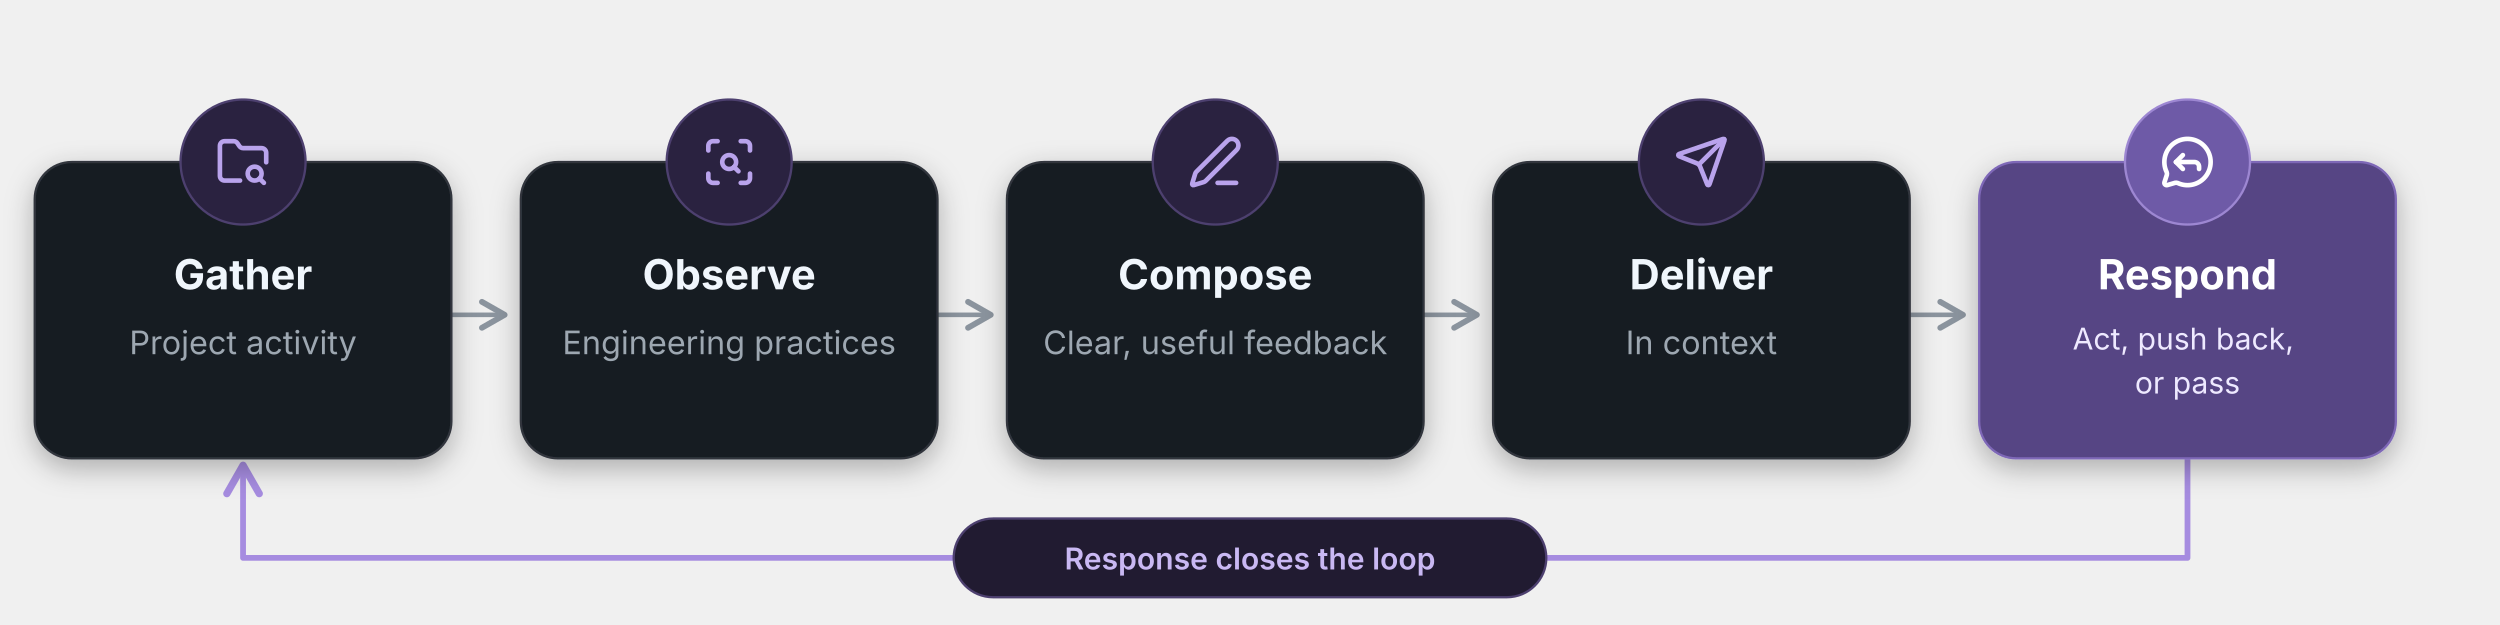
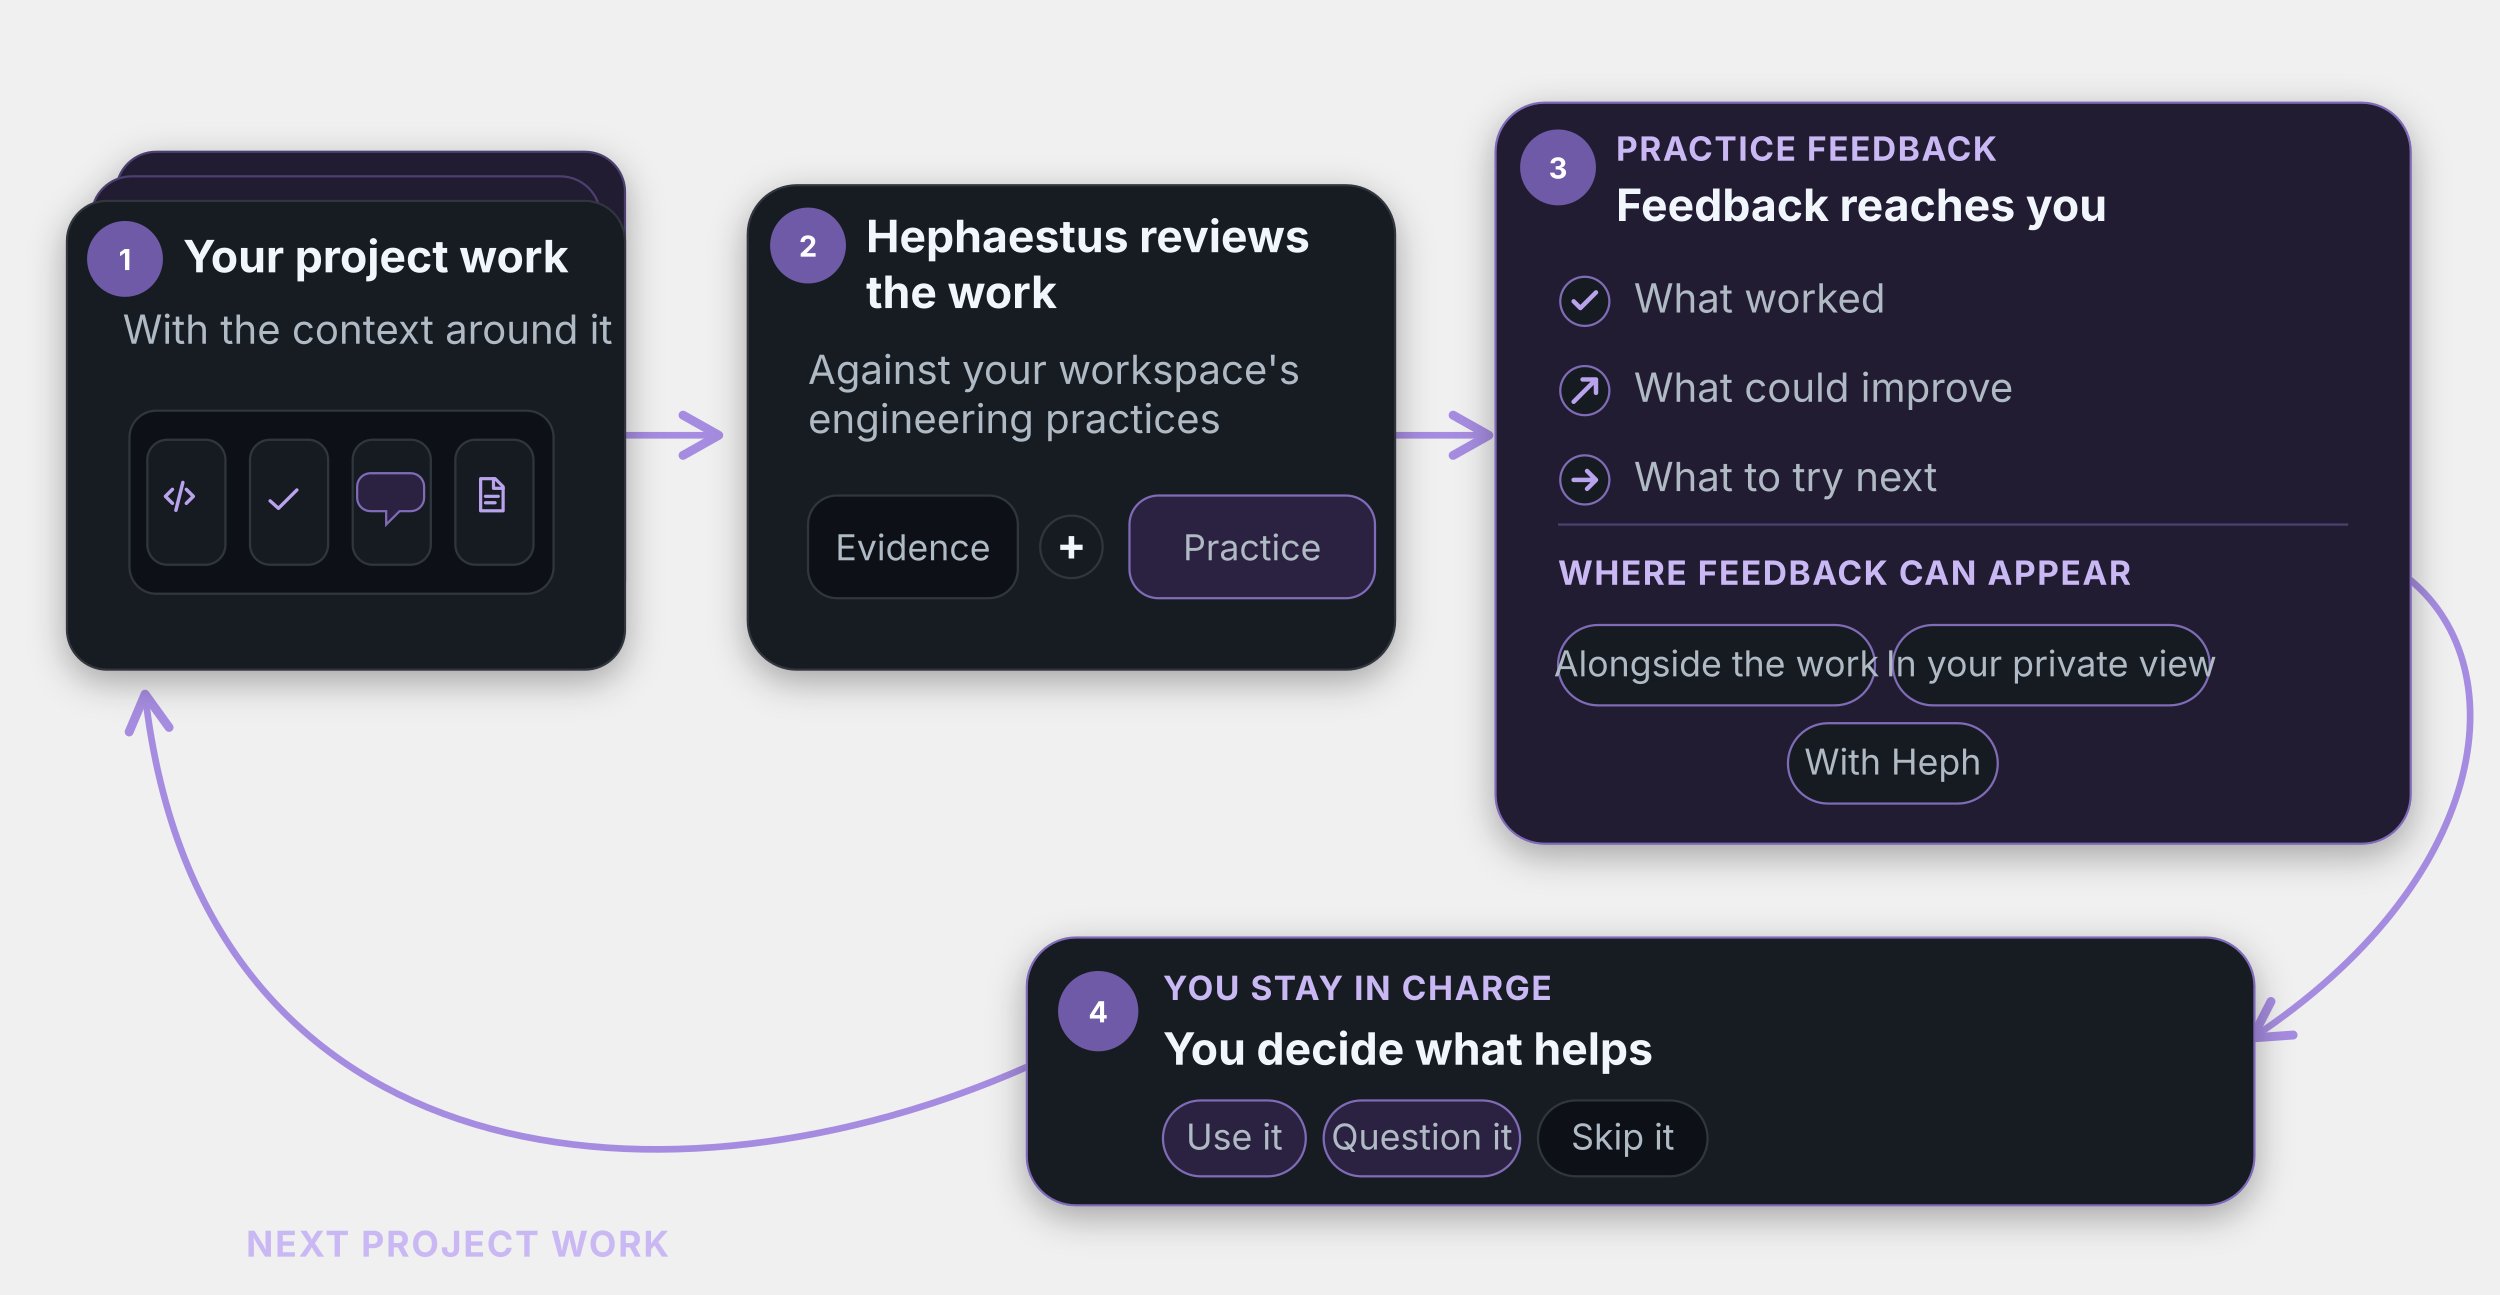
- <svg xmlns="http://www.w3.org/2000/svg" width="1080" height="270" viewBox="0 0 1080 270" role="img" aria-labelledby="title desc">
+ <svg xmlns="http://www.w3.org/2000/svg" width="1120" height="580" viewBox="0 0 1120 580" role="img" aria-labelledby="title desc">
+   <style>
+     text { font-family: -apple-system, BlinkMacSystemFont, "Segoe UI", sans-serif; }
+     .surface { fill: #161b22; stroke: #30363d; }
+     .layer { fill: #211b31; stroke: #4d406f; }
+     .feedback { fill: #211b31; stroke: #806bb7; }
+     .choice { fill: #161b22; stroke: #806bb7; }
+     .title { fill: #f0f6fc; font-size: 20px; font-weight: 700; }
+     .body { fill: #b0bac5; font-size: 18px; }
+     .small { fill: #b0bac5; font-size: 16px; }
+     .eyebrow { fill: #c9b8f3; font-size: 15px; font-weight: 700; letter-spacing: .7px; }
+     .return { fill: #c9b8f3; font-size: 16px; font-weight: 700; letter-spacing: .8px; }
+     .number { fill: #fff; font-size: 13px; font-weight: 700; text-anchor: middle; }
+     .icon { fill: none; stroke: #b9a3ec; stroke-width: 2; stroke-linecap: round; stroke-linejoin: round; }
+     .flow { fill: none; stroke: #a68ce0; stroke-width: 3; stroke-linecap: round; }
+   </style>
  <defs>
    <filter id="shadow" x="-20%" y="-20%" width="140%" height="160%">
-       <feDropShadow dx="0" dy="4" stdDeviation="6" flood-color="#000" flood-opacity=".28" />
+       <feDropShadow dx="0" dy="5" stdDeviation="8" flood-color="#000" flood-opacity=".32" />
    </filter>
-     <marker id="arrow" viewBox="0 0 10 10" refX="8" refY="5" markerWidth="7" markerHeight="7" orient="auto-start-reverse">
-       <path d="M1 1l7 4-7 4" fill="none" stroke="#8b949e" stroke-width="1.8" stroke-linecap="round" stroke-linejoin="round" />
-     </marker>
-     <marker id="loop-arrow" viewBox="0 0 10 10" refX="8" refY="5" markerWidth="7" markerHeight="7" orient="auto-start-reverse">
-       <path d="M1 1l7 4-7 4" fill="none" stroke="#a68ce0" stroke-width="1.8" stroke-linecap="round" stroke-linejoin="round" />
+     <marker id="arrow" viewBox="0 0 12 12" refX="10" refY="6" markerWidth="8" markerHeight="8" orient="auto">
+       <path d="M2 1.5 10 6l-8 4.5" fill="none" stroke="#a68ce0" stroke-width="2" stroke-linecap="round" stroke-linejoin="round" />
    </marker>
  </defs>
-   <g fill="none" stroke="#8b949e" stroke-width="2" stroke-linecap="round" marker-end="url(#arrow)">
-     <path d="M195 136h23" />
-     <path d="M405 136h23" />
-     <path d="M615 136h23" />
-     <path d="M825 136h23" />
+   <path class="flow" d="M280 195h42" marker-end="url(#arrow)" />
+   <path class="flow" d="M625 195h42" marker-end="url(#arrow)" />
+   <path class="flow" d="M1080 260c48 40 35 135-71 205" marker-end="url(#arrow)" />
+   <path class="flow" d="M460 478C302 548 90 532 65 311" marker-end="url(#arrow)" />
+   <text x="205" y="563" class="return" text-anchor="middle">NEXT PROJECT WORK</text>
+   <g filter="url(#shadow)">
+     <rect x="52" y="68" width="228" height="210" rx="18" class="layer" />
+     <rect x="41" y="79" width="228" height="210" rx="18" class="layer" />
+     <rect x="30" y="90" width="250" height="210" rx="18" class="surface" />
  </g>
-   <path d="M945 198v43H105v-40" fill="none" stroke="#a68ce0" stroke-width="2.5" stroke-linecap="round" stroke-linejoin="round" marker-end="url(#loop-arrow)" />
-   <rect x="412" y="224" width="256" height="34" rx="17" fill="#211b31" stroke="#4d406f" />
-   <text x="540" y="246" fill="#c9b8f3" font-family="-apple-system, BlinkMacSystemFont, 'Segoe UI', sans-serif" font-size="13" font-weight="600" text-anchor="middle">Response closes the loop</text>
+   <circle cx="56" cy="116" r="17" fill="#6e5aa7" />
+   <text x="56" y="121" class="number">1</text>
+   <text x="82" y="122" class="title">Your project work</text>
+   <text x="55" y="154" class="body">With the context around it</text>
+   <g transform="translate(58 184)">
+     <rect width="190" height="82" rx="12" fill="#0d1117" stroke="#30363d" />
+     <rect x="8" y="13" width="35" height="56" rx="9" fill="#161b22" stroke="#30363d" />
+     <g class="icon" transform="translate(13 29) scale(.78)">
+       <path d="m8 8-4 4 4 4" />
+       <path d="m16 8 4 4-4 4" />
+       <path d="m14 4-4 16" />
+     </g>
+     <rect x="54" y="13" width="35" height="56" rx="9" fill="#161b22" stroke="#30363d" />
+     <g class="icon" transform="translate(60 31) scale(.75)">
+       <path d="M4 12.5 9 17l11-11" />
+     </g>
+     <rect x="100" y="13" width="35" height="56" rx="9" fill="#161b22" stroke="#30363d" />
+     <path d="M108 28h18a6 6 0 0 1 6 6v5a6 6 0 0 1-6 6h-5l-6 6v-6h-7a6 6 0 0 1-6-6v-5a6 6 0 0 1 6-6Z" fill="#2a2240" stroke="#806bb7" />
+     <rect x="146" y="13" width="35" height="56" rx="9" fill="#161b22" stroke="#30363d" />
+     <g class="icon" transform="translate(153 29) scale(.72)">
+       <path d="M6 2h9l5 5v15H6z" />
+       <path d="M14 2v6h6M9 13h8M9 17h6" />
+     </g>
+   </g>
  <g filter="url(#shadow)">
-     <rect x="15" y="70" width="180" height="128" rx="16" fill="#161b22" stroke="#30363d" />
-     <rect x="225" y="70" width="180" height="128" rx="16" fill="#161b22" stroke="#30363d" />
-     <rect x="435" y="70" width="180" height="128" rx="16" fill="#161b22" stroke="#30363d" />
-     <rect x="645" y="70" width="180" height="128" rx="16" fill="#161b22" stroke="#30363d" />
-     <rect x="855" y="70" width="180" height="128" rx="16" fill="#574584" stroke="#7e68b7" />
+     <rect x="335" y="83" width="290" height="217" rx="22" class="surface" />
  </g>
-   <g>
-     <circle cx="105" cy="70" r="27" fill="#2a2240" stroke="#4d406f" />
-     <g transform="translate(93 58)" fill="none" stroke="#b9a3ec" stroke-width="2" stroke-linecap="round" stroke-linejoin="round">
-       <path d="M10.7 20H4a2 2 0 0 1-2-2V5a2 2 0 0 1 2-2h3.9a2 2 0 0 1 1.69.9l.81 1.2a2 2 0 0 0 1.67.9H20a2 2 0 0 1 2 2v4.1" />
-       <path d="m21 21-1.9-1.9" />
-       <circle cx="17" cy="17" r="3" />
-     </g>
-     <text x="105" y="125" fill="#f0f6fc" font-family="-apple-system, BlinkMacSystemFont, 'Segoe UI', sans-serif" font-size="18" font-weight="700" text-anchor="middle">Gather</text>
-     <text x="105" y="153" fill="#9da7b1" font-family="-apple-system, BlinkMacSystemFont, 'Segoe UI', sans-serif" font-size="14" text-anchor="middle">Project activity</text>
+   <circle cx="362" cy="110" r="17" fill="#6e5aa7" />
+   <text x="362" y="115" class="number">2</text>
+   <text x="388" y="113" class="title">Hephaestus reviews</text>
+   <text x="388" y="138" class="title">the work</text>
+   <text x="362" y="172" class="body">Against your workspace's</text>
+   <text x="362" y="194" class="body">engineering practices</text>
+   <g transform="translate(362 222)">
+     <rect width="94" height="46" rx="13" fill="#0d1117" stroke="#30363d" />
+     <text x="47" y="29" class="small" text-anchor="middle">Evidence</text>
+     <circle cx="118" cy="23" r="14" fill="#161b22" stroke="#30363d" />
+     <text x="118" y="29" class="title" font-size="18" text-anchor="middle">+</text>
+     <rect x="144" width="110" height="46" rx="13" fill="#2a2240" stroke="#806bb7" />
+     <text x="199" y="29" class="small" text-anchor="middle">Practice</text>
  </g>
-   <g>
-     <circle cx="315" cy="70" r="27" fill="#2a2240" stroke="#4d406f" />
-     <g transform="translate(303 58)" fill="none" stroke="#b9a3ec" stroke-width="2" stroke-linecap="round" stroke-linejoin="round">
-       <path d="M3 7V5a2 2 0 0 1 2-2h2" />
-       <path d="M17 3h2a2 2 0 0 1 2 2v2" />
-       <path d="M21 17v2a2 2 0 0 1-2 2h-2" />
-       <path d="M7 21H5a2 2 0 0 1-2-2v-2" />
-       <circle cx="12" cy="12" r="3" />
-       <path d="m16 16-1.9-1.9" />
-     </g>
-     <text x="315" y="125" fill="#f0f6fc" font-family="-apple-system, BlinkMacSystemFont, 'Segoe UI', sans-serif" font-size="18" font-weight="700" text-anchor="middle">Observe</text>
-     <text x="315" y="153" fill="#9da7b1" font-family="-apple-system, BlinkMacSystemFont, 'Segoe UI', sans-serif" font-size="14" text-anchor="middle">Engineering practices</text>
+   <g filter="url(#shadow)">
+     <rect x="670" y="46" width="410" height="332" rx="22" class="feedback" />
  </g>
-   <g>
-     <circle cx="525" cy="70" r="27" fill="#2a2240" stroke="#4d406f" />
-     <g transform="translate(513 58)" fill="none" stroke="#b9a3ec" stroke-width="2" stroke-linecap="round" stroke-linejoin="round">
-       <path d="M13 21h8" />
-       <path d="M21.174 6.812a1 1 0 0 0-3.986-3.987L3.842 16.174a2 2 0 0 0-.5.83l-1.321 4.352a.5.5 0 0 0 .623.622l4.353-1.32a2 2 0 0 0 .83-.497z" />
-     </g>
-     <text x="525" y="125" fill="#f0f6fc" font-family="-apple-system, BlinkMacSystemFont, 'Segoe UI', sans-serif" font-size="18" font-weight="700" text-anchor="middle">Compose</text>
-     <text x="525" y="153" fill="#9da7b1" font-family="-apple-system, BlinkMacSystemFont, 'Segoe UI', sans-serif" font-size="14" text-anchor="middle">Clear, useful feedback</text>
+   <circle cx="698" cy="75" r="17" fill="#6e5aa7" />
+   <text x="698" y="80" class="number">3</text>
+   <text x="724" y="72" class="eyebrow">PRACTICE FEEDBACK</text>
+   <text x="724" y="99" class="title">Feedback reaches you</text>
+   <g transform="translate(698 123)">
+     <circle cx="12" cy="12" r="11" fill="#161b22" stroke="#806bb7" />
+     <path d="m7 12 3 3 7-7" class="icon" />
+     <text x="34" y="17" class="body">What worked</text>
+     <circle cx="12" cy="52" r="11" fill="#161b22" stroke="#806bb7" />
+     <path d="M7 57 17 47M11 47h6v6" class="icon" />
+     <text x="34" y="57" class="body">What could improve</text>
+     <circle cx="12" cy="92" r="11" fill="#161b22" stroke="#806bb7" />
+     <path d="M7 92h10M13 88l4 4-4 4" class="icon" />
+     <text x="34" y="97" class="body">What to try next</text>
  </g>
-   <g>
-     <circle cx="735" cy="70" r="27" fill="#2a2240" stroke="#4d406f" />
-     <g transform="translate(723 58)" fill="none" stroke="#b9a3ec" stroke-width="2" stroke-linecap="round" stroke-linejoin="round">
-       <path d="M14.536 21.686a.5.5 0 0 0 .937-.024l6.5-19a.496.496 0 0 0-.635-.635l-19 6.5a.5.5 0 0 0-.024.937l7.93 3.18a2 2 0 0 1 1.112 1.11z" />
-       <path d="m21.854 2.147-10.94 10.939" />
-     </g>
-     <text x="735" y="125" fill="#f0f6fc" font-family="-apple-system, BlinkMacSystemFont, 'Segoe UI', sans-serif" font-size="18" font-weight="700" text-anchor="middle">Deliver</text>
-     <text x="735" y="153" fill="#9da7b1" font-family="-apple-system, BlinkMacSystemFont, 'Segoe UI', sans-serif" font-size="14" text-anchor="middle">In context</text>
+   <path d="M698 235h354" stroke="#4d406f" />
+   <text x="698" y="262" class="eyebrow">WHERE FEEDBACK CAN APPEAR</text>
+   <g transform="translate(698 280)">
+     <rect width="142" height="36" rx="18" fill="#161b22" stroke="#806bb7" />
+     <text x="71" y="23" class="small" text-anchor="middle">Alongside the work</text>
+     <rect x="150" width="142" height="36" rx="18" fill="#161b22" stroke="#806bb7" />
+     <text x="221" y="23" class="small" text-anchor="middle">In your private view</text>
+     <rect x="103" y="44" width="94" height="36" rx="18" fill="#161b22" stroke="#806bb7" />
+     <text x="150" y="67" class="small" text-anchor="middle">With Heph</text>
  </g>
-   <g>
-     <circle cx="945" cy="70" r="27" fill="#6e5aa7" stroke="#9d87d2" />
-     <g transform="translate(933 58)" fill="none" stroke="#fff" stroke-width="2" stroke-linecap="round" stroke-linejoin="round">
-       <path d="M2.992 16.342a2 2 0 0 1 .094 1.167l-1.065 3.29a1 1 0 0 0 1.236 1.168l3.413-.998a2 2 0 0 1 1.099.092 10 10 0 1 0-4.777-4.719" />
-       <path d="m10 15-3-3 3-3" />
-       <path d="M7 12h8a2 2 0 0 1 2 2v1" />
-     </g>
-     <text x="945" y="125" fill="#fff" font-family="-apple-system, BlinkMacSystemFont, 'Segoe UI', sans-serif" font-size="18" font-weight="700" text-anchor="middle">Respond</text>
-     <text x="945" y="151" fill="#eee9ff" font-family="-apple-system, BlinkMacSystemFont, 'Segoe UI', sans-serif" font-size="13" text-anchor="middle">
-       <tspan x="945">Act, push back,</tspan>
-       <tspan x="945" dy="19">or pass</tspan>
-     </text>
+   <g filter="url(#shadow)">
+     <rect x="460" y="420" width="550" height="120" rx="22" class="choice" />
+   </g>
+   <circle cx="492" cy="453" r="18" fill="#6e5aa7" />
+   <text x="492" y="458" class="number">4</text>
+   <text x="521" y="448" class="eyebrow">YOU STAY IN CHARGE</text>
+   <text x="521" y="477" class="title">You decide what helps</text>
+   <g transform="translate(521 493)">
+     <rect width="64" height="34" rx="17" fill="#2a2240" stroke="#806bb7" />
+     <text x="32" y="22" class="small" text-anchor="middle">Use it</text>
+     <rect x="72" width="88" height="34" rx="17" fill="#2a2240" stroke="#806bb7" />
+     <text x="116" y="22" class="small" text-anchor="middle">Question it</text>
+     <rect x="168" width="76" height="34" rx="17" fill="#0d1117" stroke="#30363d" />
+     <text x="206" y="22" class="small" text-anchor="middle">Skip it</text>
  </g>
</svg>
